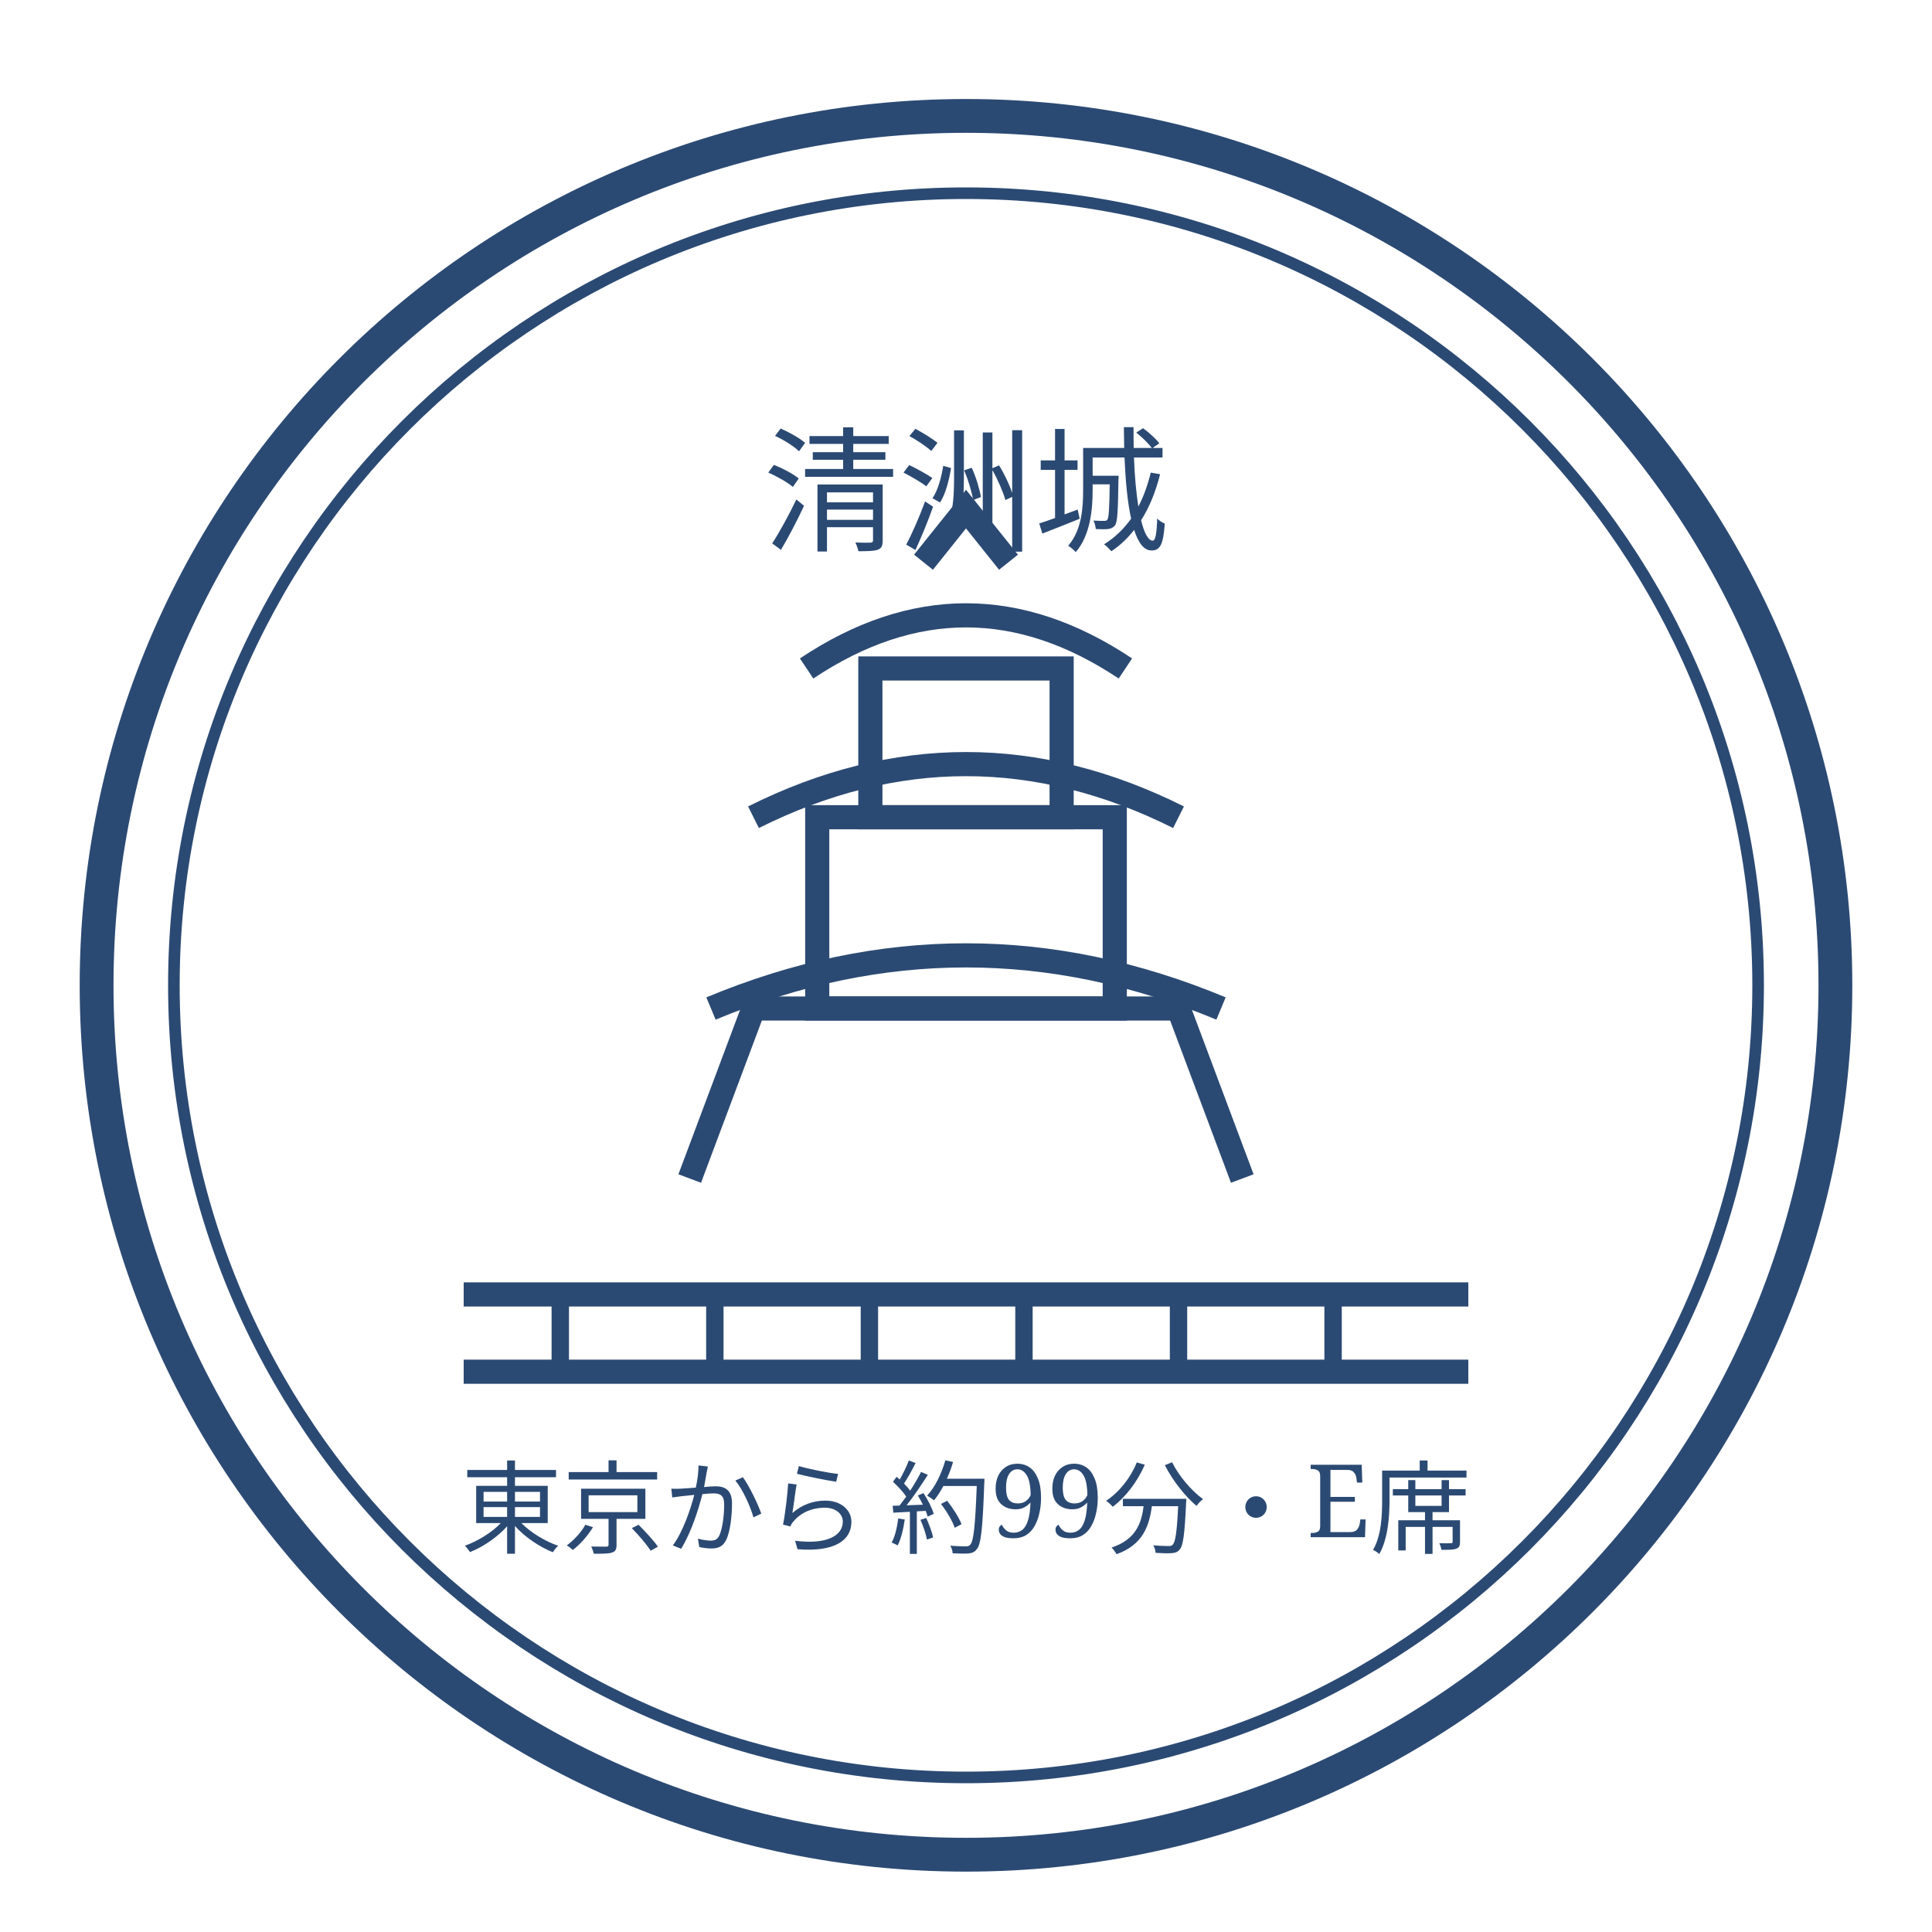
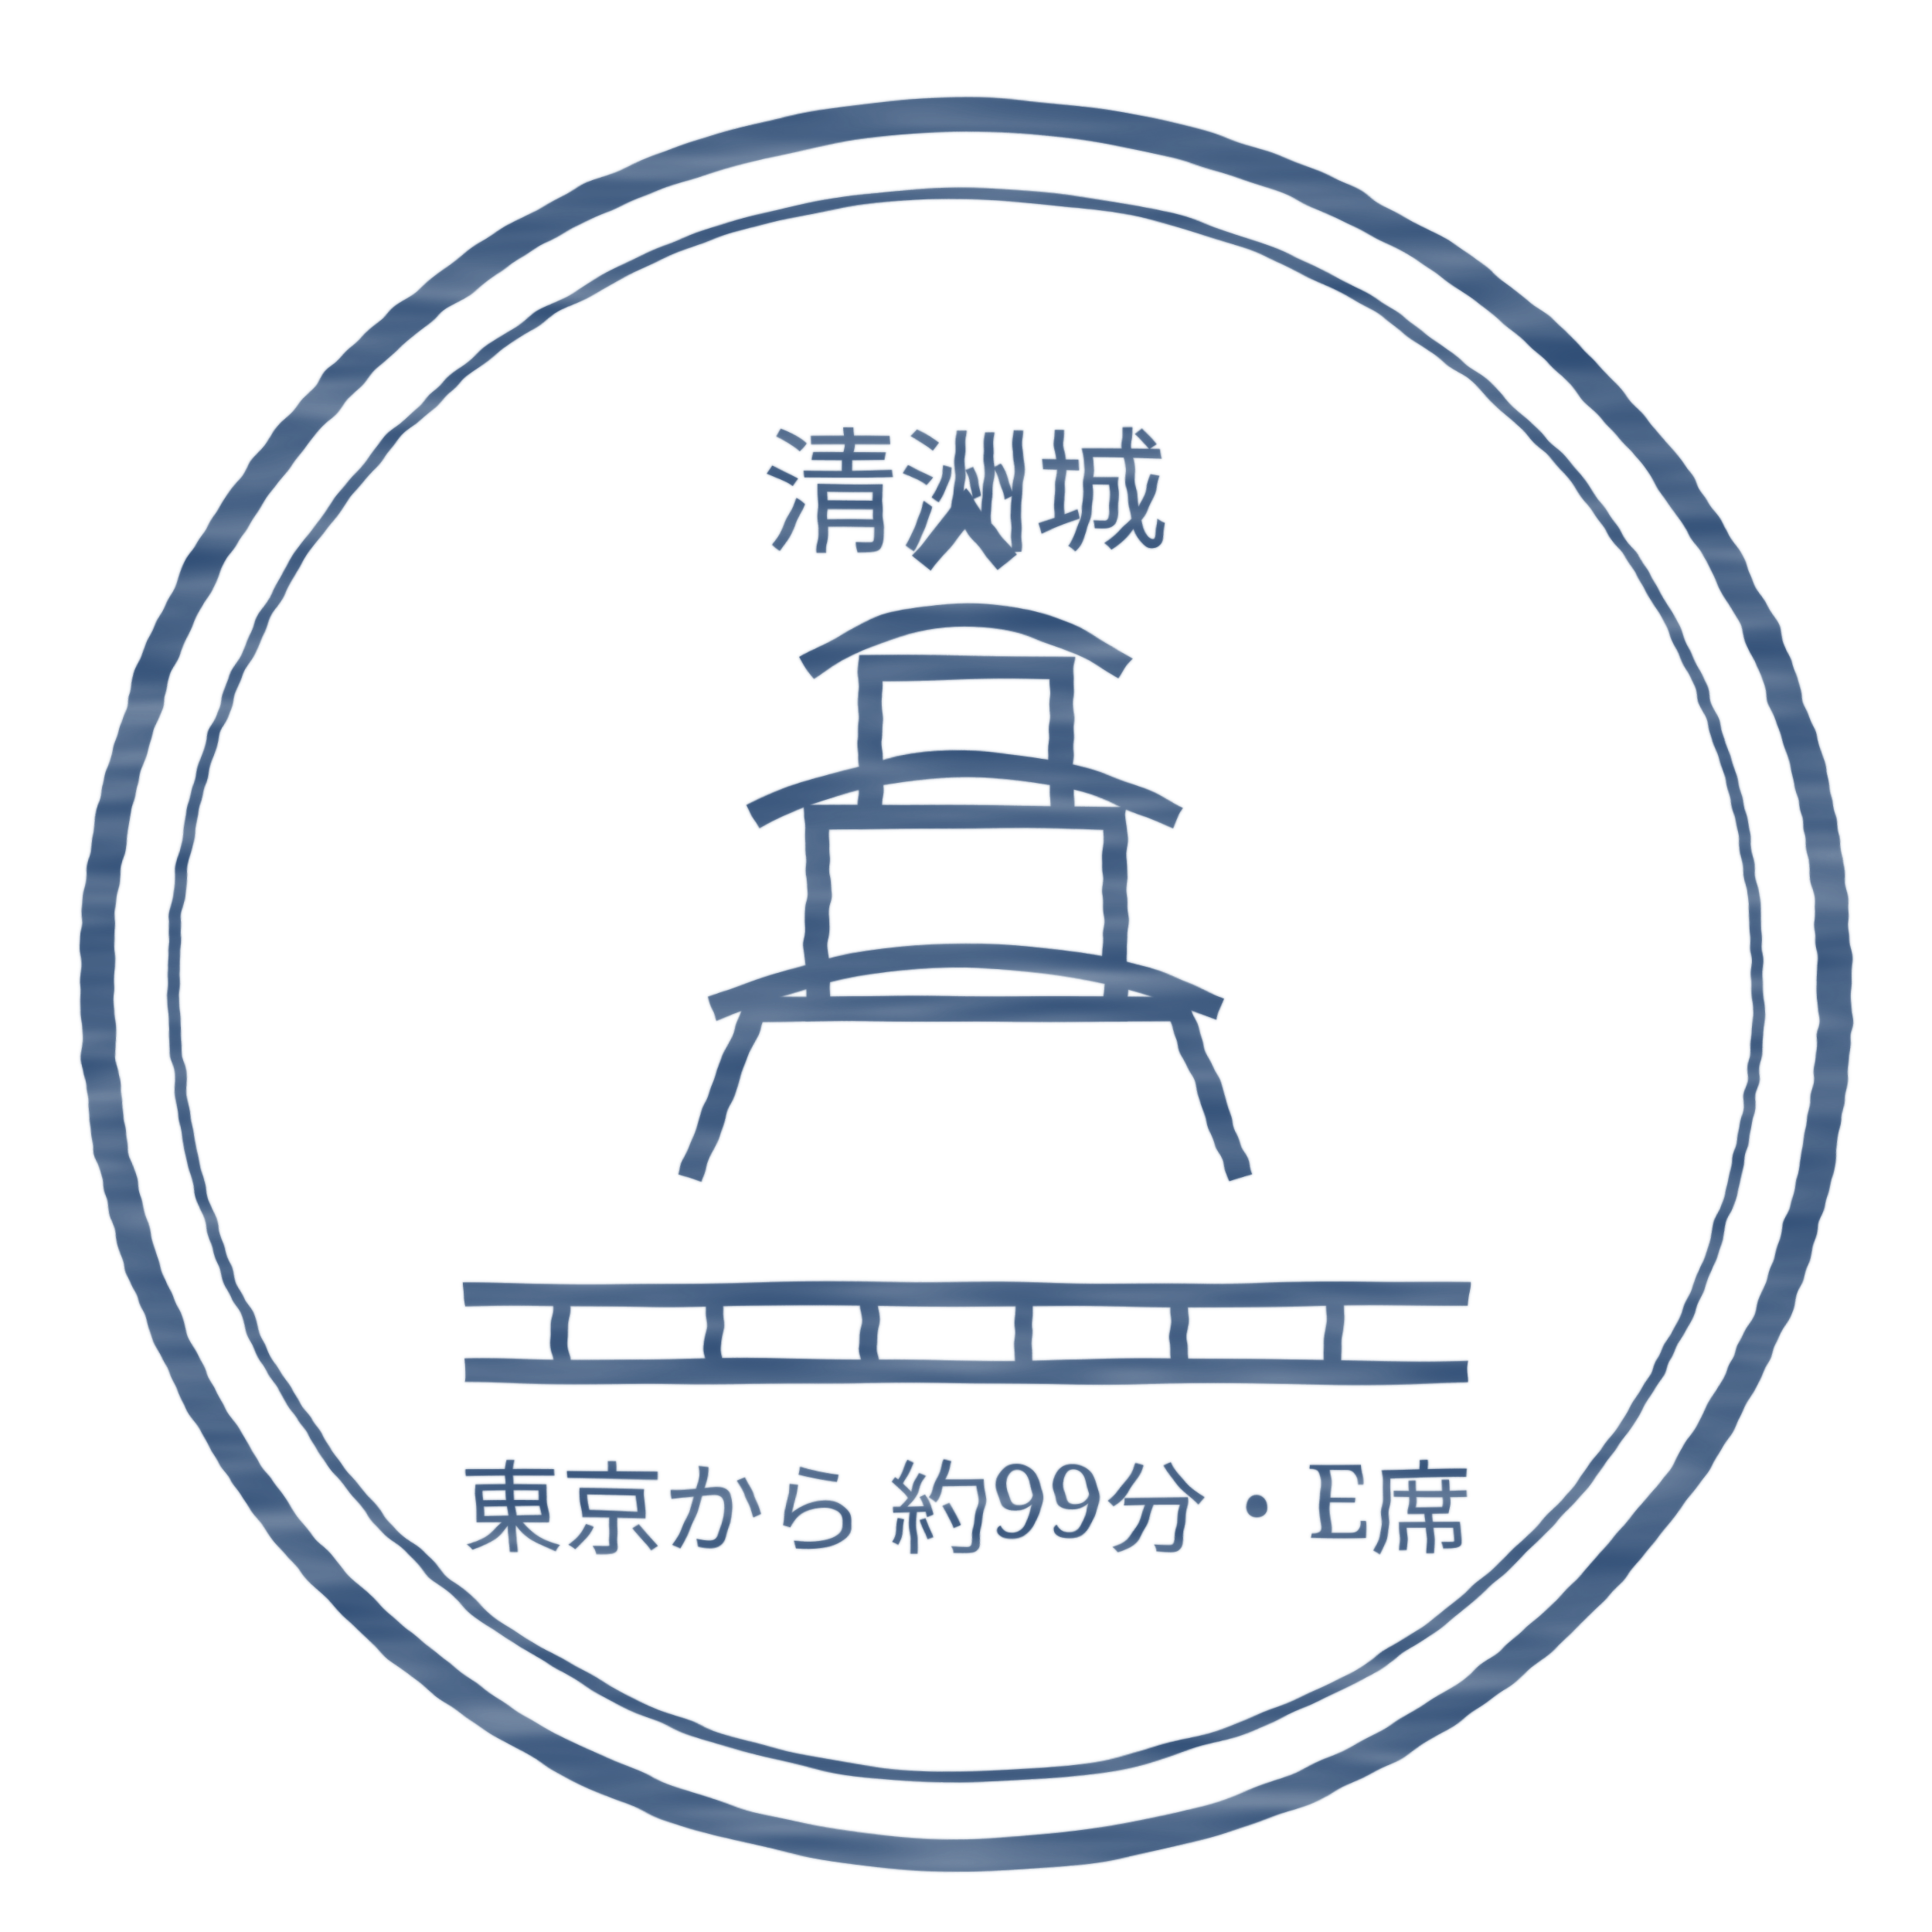
<svg xmlns="http://www.w3.org/2000/svg" viewBox="0 0 200 200" role="img" aria-label="清洲城 車窓スタンプ">
-   <g stroke="#2b4a73" fill="#2b4a73">
+   <defs>
+     <filter id="stampInk" x="-5%" y="-5%" width="110%" height="110%" color-interpolation-filters="sRGB">
+       <feTurbulence type="fractalNoise" baseFrequency="0.045 0.32" numOctaves="2" seed="17" result="paperGrain" />
+       <feDisplacementMap in="SourceGraphic" in2="paperGrain" scale="0.85" xChannelSelector="R" yChannelSelector="G" result="roughInk" />
+       <feColorMatrix in="paperGrain" type="matrix" values="0 0 0 0 1  0 0 0 0 1  0 0 0 0 1  0.3 0.3 0.3 0 0.15" result="inkDensity" />
+       <feComposite in="roughInk" in2="inkDensity" operator="in" result="unevenInk" />
+       <feGaussianBlur in="unevenInk" stdDeviation="0.16" result="inkBleed" />
+       <feMerge>
+         <feMergeNode in="inkBleed" />
+         <feMergeNode in="unevenInk" />
+       </feMerge>
+     </filter>
+   </defs>
+   <g stroke="#2b4a73" fill="#2b4a73" filter="url(#stampInk)">
    <circle cx="100" cy="102" r="90" fill="none" stroke-width="3.5" />
    <circle cx="100" cy="102" r="82" fill="none" stroke-width="1.2" />
    <text x="100" y="56" text-anchor="middle" font-size="14" font-weight="500" font-family="'Shippori Mincho','Hiragino Mincho ProN','Yu Mincho',serif" stroke="none">清洲城</text>
    <g stroke-width="2.5" fill="none">
      <path d="M71.4 122 L78 104.4 H122 L128.6 122" />
      <path d="M73.6 104.4 Q100 93.4 126.4 104.4" />
      <rect x="84.6" y="84.6" width="30.8" height="19.8" />
      <path d="M78 84.6 Q100 73.6 122 84.6" />
      <rect x="90.1" y="69.2" width="19.8" height="15.4" />
      <path d="M83.5 69.2 Q100 58.2 116.5 69.2" />
      <path d="M95.6 58.2 L100 52.7 L104.4 58.2" />
    </g>
    <g fill="none" stroke-width="2.5">
      <path d="M48 134 H152 M48 142 H152" />
    </g>
    <path d="M58 134 V142 M74 134 V142 M90 134 V142 M106 134 V142 M122 134 V142 M138 134 V142" stroke-width="1.8" />
    <text x="100" y="160" text-anchor="middle" font-size="10.5" font-family="'Shippori Mincho','Hiragino Mincho ProN','Yu Mincho',serif" stroke="none">東京から 約99分・E席</text>
  </g>
</svg>
